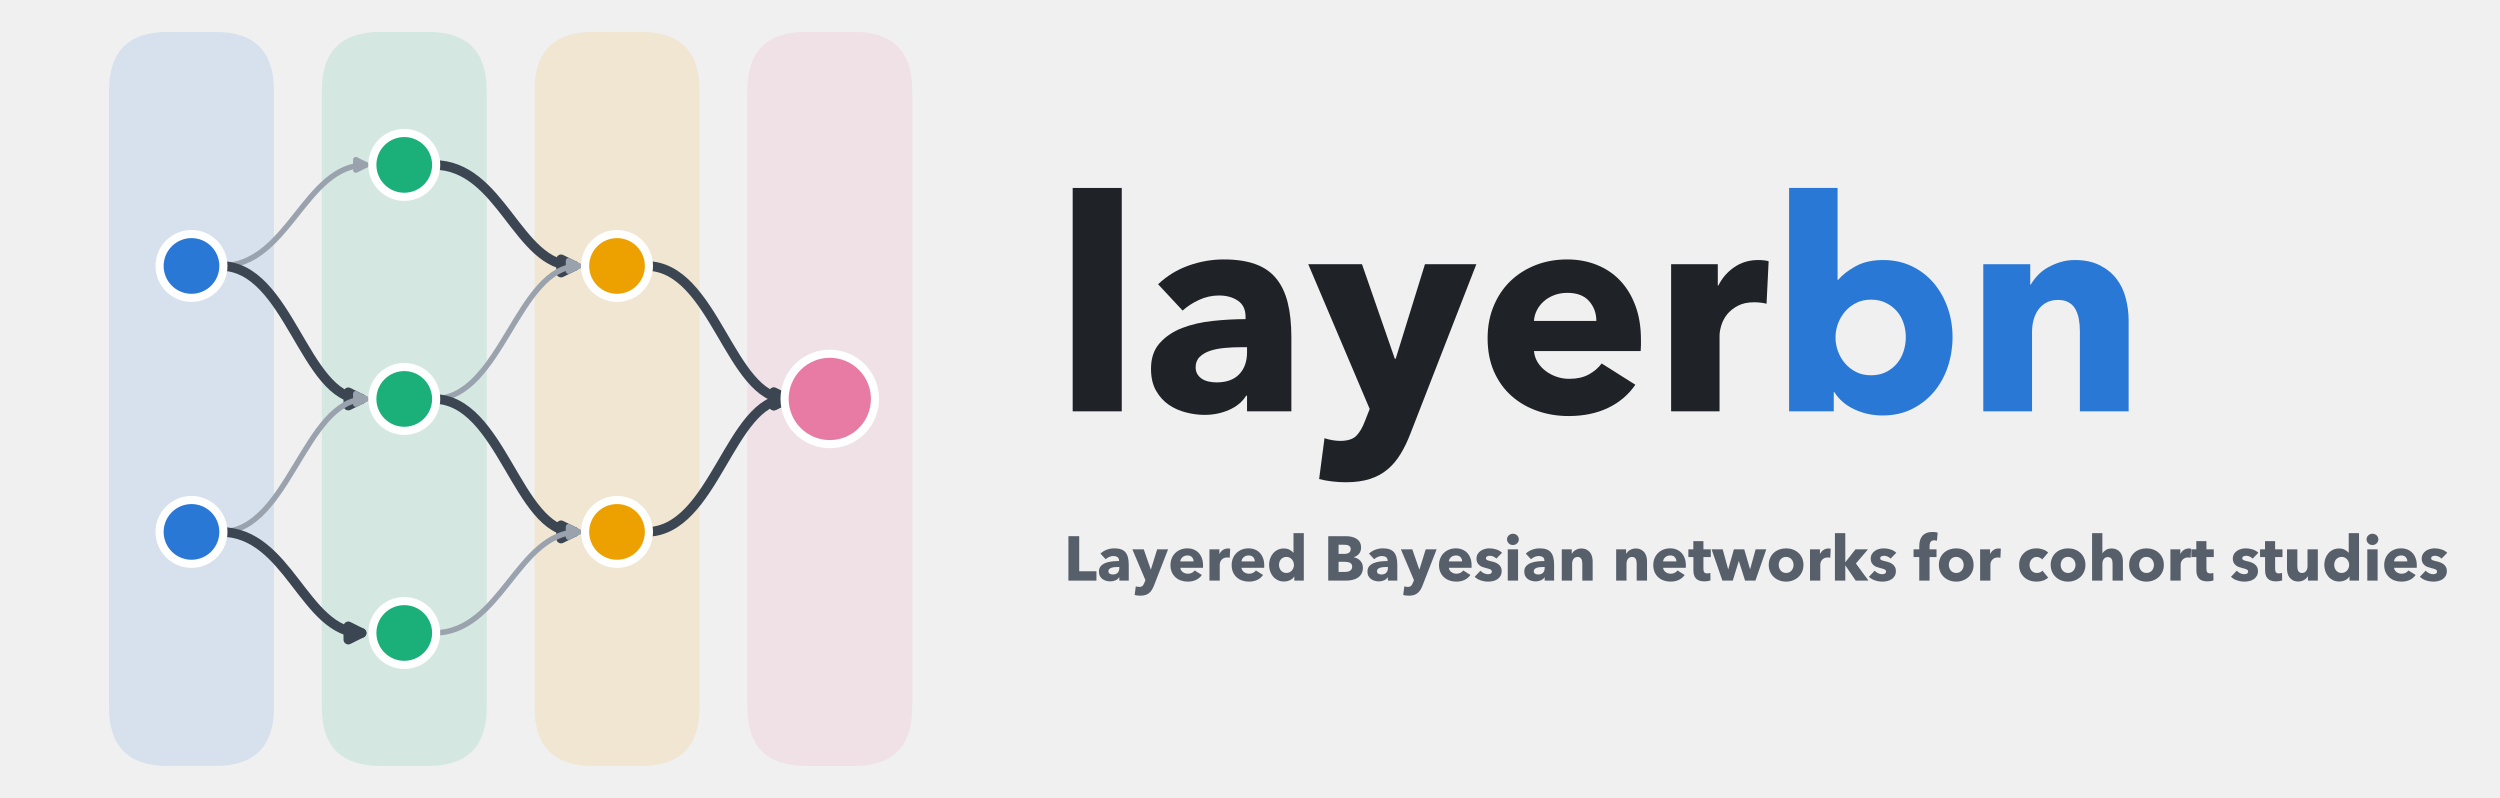
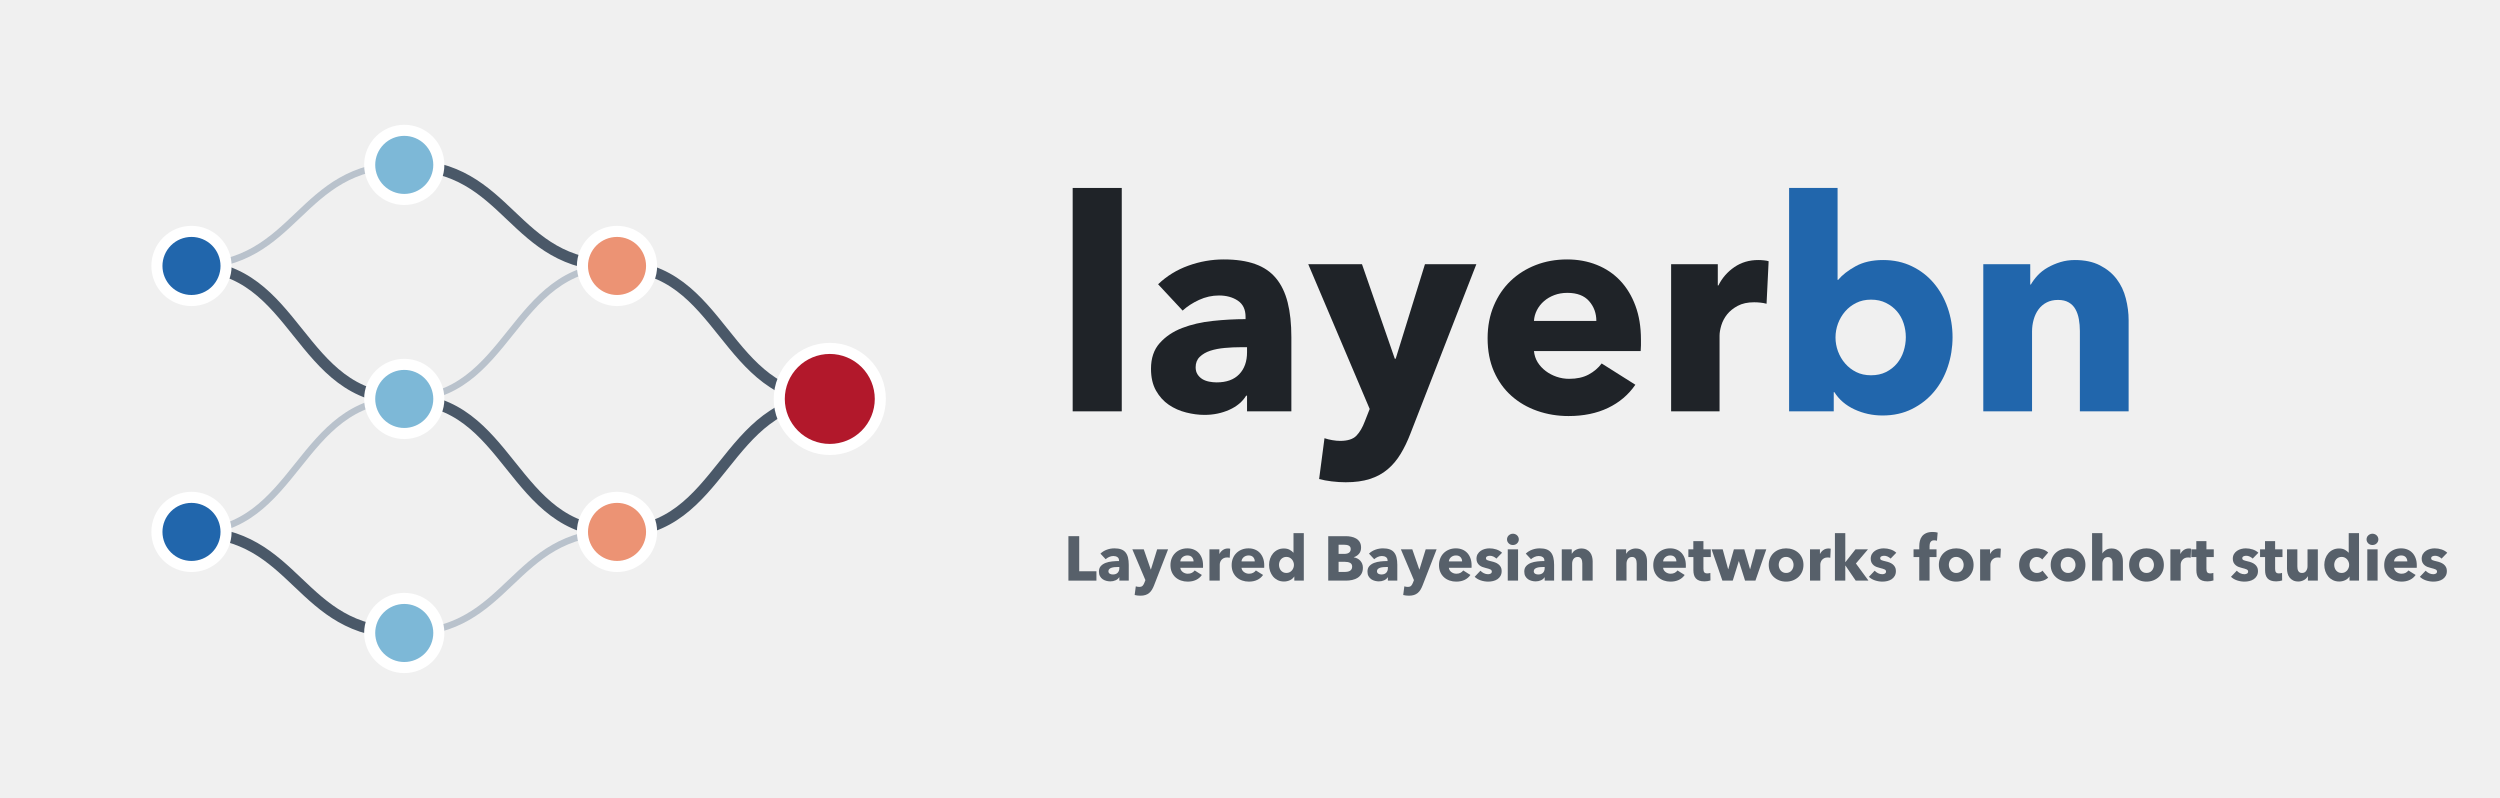
<svg xmlns="http://www.w3.org/2000/svg" xmlns:xlink="http://www.w3.org/1999/xlink" width="676.8pt" height="216pt" viewBox="0 0 676.8 216" version="1.1">
  <defs>
    <style type="text/css">*{stroke-linejoin: round; stroke-linecap: butt}</style>
  </defs>
  <g id="figure_1">
    <g id="patch_1">
      <path d="M 0 216  L 676.8 216  L 676.8 0  L 0 0  L 0 216  z " style="fill: none" />
    </g>
    <g id="axes_1">
      <g id="patch_2">
-         <path d="M 45.36 8.64  L 58.32 8.64  Q 74.16 8.64 74.16 24.48  L 74.16 191.52  Q 74.16 207.36 58.32 207.36  L 45.36 207.36  Q 29.52 207.36 29.52 191.52  L 29.52 24.48  Q 29.52 8.64 45.36 8.64  z " clip-path="url(#p46f7bc44ac)" style="fill: #2a78d6; opacity: 0.13" />
+         <path d="M 51.84 72  C 80.64 72 80.64 44.64 109.44 44.64  " clip-path="url(#p997ddf0329)" style="fill: none; stroke: #b9c2cc; stroke-width: 1.8; stroke-linejoin: miter; stroke-linecap: round" />
      </g>
      <g id="patch_3">
-         <path d="M 102.96 8.64  L 115.92 8.64  Q 131.76 8.64 131.76 24.48  L 131.76 191.52  Q 131.76 207.36 115.92 207.36  L 102.96 207.36  Q 87.12 207.36 87.12 191.52  L 87.12 24.48  Q 87.12 8.64 102.96 8.64  z " clip-path="url(#p46f7bc44ac)" style="fill: #1baf7a; opacity: 0.13" />
+         <path d="M 51.84 72  C 80.64 72 80.64 108 109.44 108  " clip-path="url(#p997ddf0329)" style="fill: none; stroke: #4a5868; stroke-width: 3; stroke-linejoin: miter; stroke-linecap: round" />
      </g>
      <g id="patch_4">
-         <path d="M 160.56 8.64  L 173.52 8.64  Q 189.36 8.64 189.36 24.48  L 189.36 191.52  Q 189.36 207.36 173.52 207.36  L 160.56 207.36  Q 144.72 207.36 144.72 191.52  L 144.72 24.48  Q 144.72 8.64 160.56 8.64  z " clip-path="url(#p46f7bc44ac)" style="fill: #eda100; opacity: 0.13" />
+         <path d="M 51.84 144  C 80.64 144 80.64 108 109.44 108  " clip-path="url(#p997ddf0329)" style="fill: none; stroke: #b9c2cc; stroke-width: 1.8; stroke-linejoin: miter; stroke-linecap: round" />
      </g>
      <g id="patch_5">
-         <path d="M 218.16 8.64  L 231.12 8.64  Q 246.96 8.64 246.96 24.48  L 246.96 191.52  Q 246.96 207.36 231.12 207.36  L 218.16 207.36  Q 202.32 207.36 202.32 191.52  L 202.32 24.48  Q 202.32 8.64 218.16 8.64  z " clip-path="url(#p46f7bc44ac)" style="fill: #e87ba4; opacity: 0.13" />
+         <path d="M 51.84 144  C 80.64 144 80.64 171.36 109.44 171.36  " clip-path="url(#p997ddf0329)" style="fill: none; stroke: #4a5868; stroke-width: 3; stroke-linejoin: miter; stroke-linecap: round" />
      </g>
      <g id="patch_6">
-         <path d="M 59.76 72  C 78.228 72 82.332 44.64 99.123 44.64  " clip-path="url(#p46f7bc44ac)" style="fill: none; stroke: #9aa3ad; stroke-width: 1.5; stroke-linecap: round" />
-         <path d="M 96.323 43.24  L 99.123 44.64  L 96.323 46.04  z " clip-path="url(#p46f7bc44ac)" style="fill: #9aa3ad; stroke: #9aa3ad; stroke-width: 1.5; stroke-linecap: round" />
+         <path d="M 109.44 44.64  C 138.24 44.64 138.24 72 167.04 72  " clip-path="url(#p997ddf0329)" style="fill: none; stroke: #4a5868; stroke-width: 3; stroke-linejoin: miter; stroke-linecap: round" />
      </g>
      <g id="patch_7">
-         <path d="M 59.76 72  C 78.228 72 82.332 108 97.893 108  " clip-path="url(#p46f7bc44ac)" style="fill: none; stroke: #3b4652; stroke-width: 2.6; stroke-linecap: round" />
-         <path d="M 94.293 106.2  L 97.893 108  L 94.293 109.8  z " clip-path="url(#p46f7bc44ac)" style="fill: #3b4652; stroke: #3b4652; stroke-width: 2.6; stroke-linecap: round" />
+         <path d="M 109.44 108  C 138.24 108 138.24 72 167.04 72  " clip-path="url(#p997ddf0329)" style="fill: none; stroke: #b9c2cc; stroke-width: 1.8; stroke-linejoin: miter; stroke-linecap: round" />
      </g>
      <g id="patch_8">
-         <path d="M 59.76 144  C 78.228 144 82.332 108 99.123 108  " clip-path="url(#p46f7bc44ac)" style="fill: none; stroke: #9aa3ad; stroke-width: 1.5; stroke-linecap: round" />
-         <path d="M 96.323 106.6  L 99.123 108  L 96.323 109.4  z " clip-path="url(#p46f7bc44ac)" style="fill: #9aa3ad; stroke: #9aa3ad; stroke-width: 1.5; stroke-linecap: round" />
+         <path d="M 109.44 108  C 138.24 108 138.24 144 167.04 144  " clip-path="url(#p997ddf0329)" style="fill: none; stroke: #4a5868; stroke-width: 3; stroke-linejoin: miter; stroke-linecap: round" />
      </g>
      <g id="patch_9">
-         <path d="M 59.76 144  C 78.228 144 82.332 171.36 97.893 171.36  " clip-path="url(#p46f7bc44ac)" style="fill: none; stroke: #3b4652; stroke-width: 2.6; stroke-linecap: round" />
-         <path d="M 94.293 169.56  L 97.893 171.36  L 94.293 173.16  z " clip-path="url(#p46f7bc44ac)" style="fill: #3b4652; stroke: #3b4652; stroke-width: 2.6; stroke-linecap: round" />
+         <path d="M 109.44 171.36  C 138.24 171.36 138.24 144 167.04 144  " clip-path="url(#p997ddf0329)" style="fill: none; stroke: #b9c2cc; stroke-width: 1.8; stroke-linejoin: miter; stroke-linecap: round" />
      </g>
      <g id="patch_10">
-         <path d="M 117.36 44.64  C 135.828 44.64 139.932 72 155.493 72  " clip-path="url(#p46f7bc44ac)" style="fill: none; stroke: #3b4652; stroke-width: 2.6; stroke-linecap: round" />
-         <path d="M 151.893 70.2  L 155.493 72  L 151.893 73.8  z " clip-path="url(#p46f7bc44ac)" style="fill: #3b4652; stroke: #3b4652; stroke-width: 2.6; stroke-linecap: round" />
+         <path d="M 167.04 72  C 195.84 72 195.84 108 224.64 108  " clip-path="url(#p997ddf0329)" style="fill: none; stroke: #4a5868; stroke-width: 3; stroke-linejoin: miter; stroke-linecap: round" />
      </g>
      <g id="patch_11">
-         <path d="M 117.36 108  C 135.828 108 139.932 72 156.723 72  " clip-path="url(#p46f7bc44ac)" style="fill: none; stroke: #9aa3ad; stroke-width: 1.5; stroke-linecap: round" />
-         <path d="M 153.923 70.6  L 156.723 72  L 153.923 73.4  z " clip-path="url(#p46f7bc44ac)" style="fill: #9aa3ad; stroke: #9aa3ad; stroke-width: 1.5; stroke-linecap: round" />
+         <path d="M 167.04 144  C 195.84 144 195.84 108 224.64 108  " clip-path="url(#p997ddf0329)" style="fill: none; stroke: #4a5868; stroke-width: 3; stroke-linejoin: miter; stroke-linecap: round" />
      </g>
      <g id="patch_12">
-         <path d="M 117.36 108  C 135.828 108 139.932 144 155.493 144  " clip-path="url(#p46f7bc44ac)" style="fill: none; stroke: #3b4652; stroke-width: 2.6; stroke-linecap: round" />
-         <path d="M 151.893 142.2  L 155.493 144  L 151.893 145.8  z " clip-path="url(#p46f7bc44ac)" style="fill: #3b4652; stroke: #3b4652; stroke-width: 2.6; stroke-linecap: round" />
+         <path d="M 51.84 62.64  C 54.322 62.64 56.703 63.626 58.459 65.381  C 60.214 67.137 61.2 69.518 61.2 72  C 61.2 74.482 60.214 76.863 58.459 78.619  C 56.703 80.374 54.322 81.36 51.84 81.36  C 49.358 81.36 46.977 80.374 45.221 78.619  C 43.466 76.863 42.48 74.482 42.48 72  C 42.48 69.518 43.466 67.137 45.221 65.381  C 46.977 63.626 49.358 62.64 51.84 62.64  z " clip-path="url(#p997ddf0329)" style="fill: #2166ac; stroke: #ffffff; stroke-width: 3; stroke-linejoin: miter" />
      </g>
      <g id="patch_13">
-         <path d="M 117.36 171.36  C 135.828 171.36 139.932 144 156.723 144  " clip-path="url(#p46f7bc44ac)" style="fill: none; stroke: #9aa3ad; stroke-width: 1.5; stroke-linecap: round" />
-         <path d="M 153.923 142.6  L 156.723 144  L 153.923 145.4  z " clip-path="url(#p46f7bc44ac)" style="fill: #9aa3ad; stroke: #9aa3ad; stroke-width: 1.5; stroke-linecap: round" />
+         <path d="M 51.84 134.64  C 54.322 134.64 56.703 135.626 58.459 137.381  C 60.214 139.137 61.2 141.518 61.2 144  C 61.2 146.482 60.214 148.863 58.459 150.619  C 56.703 152.374 54.322 153.36 51.84 153.36  C 49.358 153.36 46.977 152.374 45.221 150.619  C 43.466 148.863 42.48 146.482 42.48 144  C 42.48 141.518 43.466 139.137 45.221 137.381  C 46.977 135.626 49.358 134.64 51.84 134.64  z " clip-path="url(#p997ddf0329)" style="fill: #2166ac; stroke: #ffffff; stroke-width: 3; stroke-linejoin: miter" />
      </g>
      <g id="patch_14">
-         <path d="M 174.96 72  C 193.428 72 197.532 108 213.093 108  " clip-path="url(#p46f7bc44ac)" style="fill: none; stroke: #3b4652; stroke-width: 2.6; stroke-linecap: round" />
-         <path d="M 209.493 106.2  L 213.093 108  L 209.493 109.8  z " clip-path="url(#p46f7bc44ac)" style="fill: #3b4652; stroke: #3b4652; stroke-width: 2.6; stroke-linecap: round" />
+         <path d="M 109.44 35.28  C 111.922 35.28 114.303 36.266 116.059 38.021  C 117.814 39.777 118.8 42.158 118.8 44.64  C 118.8 47.122 117.814 49.503 116.059 51.259  C 114.303 53.014 111.922 54 109.44 54  C 106.958 54 104.577 53.014 102.821 51.259  C 101.066 49.503 100.08 47.122 100.08 44.64  C 100.08 42.158 101.066 39.777 102.821 38.021  C 104.577 36.266 106.958 35.28 109.44 35.28  z " clip-path="url(#p997ddf0329)" style="fill: #7db8d7; stroke: #ffffff; stroke-width: 3; stroke-linejoin: miter" />
      </g>
      <g id="patch_15">
-         <path d="M 174.96 144  C 193.428 144 197.532 108 213.093 108  " clip-path="url(#p46f7bc44ac)" style="fill: none; stroke: #3b4652; stroke-width: 2.6; stroke-linecap: round" />
-         <path d="M 209.493 106.2  L 213.093 108  L 209.493 109.8  z " clip-path="url(#p46f7bc44ac)" style="fill: #3b4652; stroke: #3b4652; stroke-width: 2.6; stroke-linecap: round" />
+         <path d="M 109.44 98.64  C 111.922 98.64 114.303 99.626 116.059 101.381  C 117.814 103.137 118.8 105.518 118.8 108  C 118.8 110.482 117.814 112.863 116.059 114.619  C 114.303 116.374 111.922 117.36 109.44 117.36  C 106.958 117.36 104.577 116.374 102.821 114.619  C 101.066 112.863 100.08 110.482 100.08 108  C 100.08 105.518 101.066 103.137 102.821 101.381  C 104.577 99.626 106.958 98.64 109.44 98.64  z " clip-path="url(#p997ddf0329)" style="fill: #7db8d7; stroke: #ffffff; stroke-width: 3; stroke-linejoin: miter" />
      </g>
      <g id="patch_16">
-         <path d="M 51.84 63.36  C 54.131 63.36 56.329 64.27 57.949 65.891  C 59.57 67.511 60.48 69.709 60.48 72  C 60.48 74.291 59.57 76.489 57.949 78.109  C 56.329 79.73 54.131 80.64 51.84 80.64  C 49.549 80.64 47.351 79.73 45.731 78.109  C 44.11 76.489 43.2 74.291 43.2 72  C 43.2 69.709 44.11 67.511 45.731 65.891  C 47.351 64.27 49.549 63.36 51.84 63.36  z " clip-path="url(#p46f7bc44ac)" style="fill: #2a78d6; stroke: #ffffff; stroke-width: 2.2; stroke-linejoin: miter" />
+         <path d="M 109.44 162  C 111.922 162 114.303 162.986 116.059 164.741  C 117.814 166.497 118.8 168.878 118.8 171.36  C 118.8 173.842 117.814 176.223 116.059 177.979  C 114.303 179.734 111.922 180.72 109.44 180.72  C 106.958 180.72 104.577 179.734 102.821 177.979  C 101.066 176.223 100.08 173.842 100.08 171.36  C 100.08 168.878 101.066 166.497 102.821 164.741  C 104.577 162.986 106.958 162 109.44 162  z " clip-path="url(#p997ddf0329)" style="fill: #7db8d7; stroke: #ffffff; stroke-width: 3; stroke-linejoin: miter" />
      </g>
      <g id="patch_17">
-         <path d="M 51.84 135.36  C 54.131 135.36 56.329 136.27 57.949 137.891  C 59.57 139.511 60.48 141.709 60.48 144  C 60.48 146.291 59.57 148.489 57.949 150.109  C 56.329 151.73 54.131 152.64 51.84 152.64  C 49.549 152.64 47.351 151.73 45.731 150.109  C 44.11 148.489 43.2 146.291 43.2 144  C 43.2 141.709 44.11 139.511 45.731 137.891  C 47.351 136.27 49.549 135.36 51.84 135.36  z " clip-path="url(#p46f7bc44ac)" style="fill: #2a78d6; stroke: #ffffff; stroke-width: 2.2; stroke-linejoin: miter" />
+         <path d="M 167.04 62.64  C 169.522 62.64 171.903 63.626 173.659 65.381  C 175.414 67.137 176.4 69.518 176.4 72  C 176.4 74.482 175.414 76.863 173.659 78.619  C 171.903 80.374 169.522 81.36 167.04 81.36  C 164.558 81.36 162.177 80.374 160.421 78.619  C 158.666 76.863 157.68 74.482 157.68 72  C 157.68 69.518 158.666 67.137 160.421 65.381  C 162.177 63.626 164.558 62.64 167.04 62.64  z " clip-path="url(#p997ddf0329)" style="fill: #ec9374; stroke: #ffffff; stroke-width: 3; stroke-linejoin: miter" />
      </g>
      <g id="patch_18">
-         <path d="M 109.44 36  C 111.731 36 113.929 36.91 115.549 38.531  C 117.17 40.151 118.08 42.349 118.08 44.64  C 118.08 46.931 117.17 49.129 115.549 50.749  C 113.929 52.37 111.731 53.28 109.44 53.28  C 107.149 53.28 104.951 52.37 103.331 50.749  C 101.71 49.129 100.8 46.931 100.8 44.64  C 100.8 42.349 101.71 40.151 103.331 38.531  C 104.951 36.91 107.149 36 109.44 36  z " clip-path="url(#p46f7bc44ac)" style="fill: #1baf7a; stroke: #ffffff; stroke-width: 2.2; stroke-linejoin: miter" />
+         <path d="M 167.04 134.64  C 169.522 134.64 171.903 135.626 173.659 137.381  C 175.414 139.137 176.4 141.518 176.4 144  C 176.4 146.482 175.414 148.863 173.659 150.619  C 171.903 152.374 169.522 153.36 167.04 153.36  C 164.558 153.36 162.177 152.374 160.421 150.619  C 158.666 148.863 157.68 146.482 157.68 144  C 157.68 141.518 158.666 139.137 160.421 137.381  C 162.177 135.626 164.558 134.64 167.04 134.64  z " clip-path="url(#p997ddf0329)" style="fill: #ec9374; stroke: #ffffff; stroke-width: 3; stroke-linejoin: miter" />
      </g>
      <g id="patch_19">
-         <path d="M 109.44 99.36  C 111.731 99.36 113.929 100.27 115.549 101.891  C 117.17 103.511 118.08 105.709 118.08 108  C 118.08 110.291 117.17 112.489 115.549 114.109  C 113.929 115.73 111.731 116.64 109.44 116.64  C 107.149 116.64 104.951 115.73 103.331 114.109  C 101.71 112.489 100.8 110.291 100.8 108  C 100.8 105.709 101.71 103.511 103.331 101.891  C 104.951 100.27 107.149 99.36 109.44 99.36  z " clip-path="url(#p46f7bc44ac)" style="fill: #1baf7a; stroke: #ffffff; stroke-width: 2.2; stroke-linejoin: miter" />
-       </g>
-       <g id="patch_20">
-         <path d="M 109.44 162.72  C 111.731 162.72 113.929 163.63 115.549 165.251  C 117.17 166.871 118.08 169.069 118.08 171.36  C 118.08 173.651 117.17 175.849 115.549 177.469  C 113.929 179.09 111.731 180 109.44 180  C 107.149 180 104.951 179.09 103.331 177.469  C 101.71 175.849 100.8 173.651 100.8 171.36  C 100.8 169.069 101.71 166.871 103.331 165.251  C 104.951 163.63 107.149 162.72 109.44 162.72  z " clip-path="url(#p46f7bc44ac)" style="fill: #1baf7a; stroke: #ffffff; stroke-width: 2.2; stroke-linejoin: miter" />
-       </g>
-       <g id="patch_21">
-         <path d="M 167.04 63.36  C 169.331 63.36 171.529 64.27 173.149 65.891  C 174.77 67.511 175.68 69.709 175.68 72  C 175.68 74.291 174.77 76.489 173.149 78.109  C 171.529 79.73 169.331 80.64 167.04 80.64  C 164.749 80.64 162.551 79.73 160.931 78.109  C 159.31 76.489 158.4 74.291 158.4 72  C 158.4 69.709 159.31 67.511 160.931 65.891  C 162.551 64.27 164.749 63.36 167.04 63.36  z " clip-path="url(#p46f7bc44ac)" style="fill: #eda100; stroke: #ffffff; stroke-width: 2.2; stroke-linejoin: miter" />
-       </g>
-       <g id="patch_22">
-         <path d="M 167.04 135.36  C 169.331 135.36 171.529 136.27 173.149 137.891  C 174.77 139.511 175.68 141.709 175.68 144  C 175.68 146.291 174.77 148.489 173.149 150.109  C 171.529 151.73 169.331 152.64 167.04 152.64  C 164.749 152.64 162.551 151.73 160.931 150.109  C 159.31 148.489 158.4 146.291 158.4 144  C 158.4 141.709 159.31 139.511 160.931 137.891  C 162.551 136.27 164.749 135.36 167.04 135.36  z " clip-path="url(#p46f7bc44ac)" style="fill: #eda100; stroke: #ffffff; stroke-width: 2.2; stroke-linejoin: miter" />
-       </g>
-       <g id="patch_23">
-         <path d="M 224.64 95.76  C 227.886 95.76 231 97.05 233.295 99.345  C 235.59 101.64 236.88 104.754 236.88 108  C 236.88 111.246 235.59 114.36 233.295 116.655  C 231 118.95 227.886 120.24 224.64 120.24  C 221.394 120.24 218.28 118.95 215.985 116.655  C 213.69 114.36 212.4 111.246 212.4 108  C 212.4 104.754 213.69 101.64 215.985 99.345  C 218.28 97.05 221.394 95.76 224.64 95.76  z " clip-path="url(#p46f7bc44ac)" style="fill: #e87ba4; stroke: #ffffff; stroke-width: 2.2; stroke-linejoin: miter" />
+         <path d="M 224.64 94.32  C 228.268 94.32 231.748 95.761 234.313 98.327  C 236.879 100.892 238.32 104.372 238.32 108  C 238.32 111.628 236.879 115.108 234.313 117.673  C 231.748 120.239 228.268 121.68 224.64 121.68  C 221.012 121.68 217.532 120.239 214.967 117.673  C 212.401 115.108 210.96 111.628 210.96 108  C 210.96 104.372 212.401 100.892 214.967 98.327  C 217.532 95.761 221.012 94.32 224.64 94.32  z " clip-path="url(#p997ddf0329)" style="fill: #b2182b; stroke: #ffffff; stroke-width: 3; stroke-linejoin: miter" />
      </g>
      <g id="text_1">
        <g style="fill: #1f2328" transform="translate(285.12 111.3575) scale(0.8 -0.8)">
          <defs>
            <path id="AvenirNext-Bold-6c" d="M 422 0  L 422 4838  L 1485 4838  L 1485 0  L 422 0  z " transform="scale(0.015625)" />
            <path id="AvenirNext-Bold-61" d="M 2291 1389  L 2157 1389  Q 1984 1389 1808 1373  Q 1632 1357 1494 1312  Q 1357 1267 1267 1180  Q 1178 1094 1178 954  Q 1178 864 1219 800  Q 1261 736 1325 697  Q 1389 659 1472 643  Q 1555 627 1632 627  Q 1952 627 2121 803  Q 2291 979 2291 1280  L 2291 1389  z M 365 2752  Q 646 3021 1020 3155  Q 1395 3290 1786 3290  Q 2189 3290 2467 3190  Q 2746 3091 2918 2883  Q 3091 2675 3171 2358  Q 3251 2042 3251 1606  L 3251 0  L 2291 0  L 2291 339  L 2272 339  Q 2150 141 1904 32  Q 1658 -77 1370 -77  Q 1178 -77 973 -25  Q 768 26 598 141  Q 429 256 320 448  Q 211 640 211 922  Q 211 1267 400 1478  Q 589 1690 886 1805  Q 1184 1920 1549 1958  Q 1914 1997 2259 1997  L 2259 2048  Q 2259 2285 2092 2397  Q 1926 2509 1683 2509  Q 1459 2509 1251 2413  Q 1043 2317 896 2182  L 365 2752  z " transform="scale(0.015625)" />
            <path id="AvenirNext-Bold-79" d="M 2208 -480  Q 2112 -730 1993 -925  Q 1875 -1120 1712 -1257  Q 1549 -1395 1328 -1465  Q 1107 -1536 806 -1536  Q 659 -1536 502 -1517  Q 346 -1498 230 -1466  L 346 -582  Q 422 -608 515 -624  Q 608 -640 685 -640  Q 928 -640 1037 -528  Q 1146 -416 1222 -211  L 1325 51  L -6 3187  L 1158 3187  L 1869 1139  L 1888 1139  L 2522 3187  L 3635 3187  L 2208 -480  z " transform="scale(0.015625)" />
            <path id="AvenirNext-Bold-65" d="M 2605 1958  Q 2605 2208 2448 2387  Q 2291 2566 1978 2566  Q 1824 2566 1696 2518  Q 1568 2470 1472 2387  Q 1376 2304 1318 2192  Q 1261 2080 1254 1958  L 2605 1958  z M 3571 1555  Q 3571 1491 3571 1427  Q 3571 1363 3565 1306  L 1254 1306  Q 1267 1171 1334 1062  Q 1402 954 1507 874  Q 1613 794 1744 749  Q 1875 704 2016 704  Q 2266 704 2438 797  Q 2611 890 2720 1037  L 3450 576  Q 3226 250 2858 74  Q 2490 -102 2003 -102  Q 1645 -102 1325 10  Q 1005 122 765 336  Q 525 550 387 864  Q 250 1178 250 1581  Q 250 1971 384 2288  Q 518 2605 748 2825  Q 979 3046 1292 3168  Q 1606 3290 1971 3290  Q 2323 3290 2617 3171  Q 2912 3053 3123 2829  Q 3334 2605 3452 2285  Q 3571 1965 3571 1555  z " transform="scale(0.015625)" />
            <path id="AvenirNext-Bold-72" d="M 2477 2330  Q 2406 2349 2339 2355  Q 2272 2362 2208 2362  Q 1997 2362 1853 2285  Q 1709 2208 1622 2099  Q 1536 1990 1497 1862  Q 1459 1734 1459 1638  L 1459 0  L 410 0  L 410 3187  L 1421 3187  L 1421 2726  L 1434 2726  Q 1555 2970 1779 3123  Q 2003 3277 2298 3277  Q 2362 3277 2422 3270  Q 2483 3264 2522 3251  L 2477 2330  z " transform="scale(0.015625)" />
          </defs>
          <use xlink:href="#AvenirNext-Bold-6c" />
          <use xlink:href="#AvenirNext-Bold-61" transform="translate(29.79999 0)" />
          <use xlink:href="#AvenirNext-Bold-79" transform="translate(86.39998 0)" />
          <use xlink:href="#AvenirNext-Bold-65" transform="translate(143.1 0)" />
          <use xlink:href="#AvenirNext-Bold-72" transform="translate(202.7 0)" />
        </g>
      </g>
      <g id="text_2">
-         <g style="fill: #2a78d6" transform="translate(479.07 111.3575) scale(0.8 -0.8)">
+         <g style="fill: #2166ac" transform="translate(479.07 111.3575) scale(0.8 -0.8)">
          <defs>
            <path id="AvenirNext-Bold-62" d="M 3962 1606  Q 3962 1274 3859 966  Q 3757 659 3561 425  Q 3366 192 3084 51  Q 2803 -90 2445 -90  Q 2125 -90 1840 41  Q 1555 173 1402 416  L 1389 416  L 1389 0  L 422 0  L 422 4838  L 1472 4838  L 1472 2848  L 1485 2848  Q 1619 3008 1862 3142  Q 2106 3277 2458 3277  Q 2803 3277 3081 3142  Q 3360 3008 3555 2777  Q 3750 2547 3856 2243  Q 3962 1939 3962 1606  z M 2950 1606  Q 2950 1760 2902 1907  Q 2854 2054 2758 2166  Q 2662 2278 2521 2348  Q 2381 2419 2195 2419  Q 2016 2419 1875 2348  Q 1734 2278 1635 2163  Q 1536 2048 1481 1901  Q 1427 1754 1427 1600  Q 1427 1446 1481 1299  Q 1536 1152 1635 1037  Q 1734 922 1875 851  Q 2016 781 2195 781  Q 2381 781 2521 851  Q 2662 922 2758 1037  Q 2854 1152 2902 1302  Q 2950 1453 2950 1606  z " transform="scale(0.015625)" />
            <path id="AvenirNext-Bold-6e" d="M 2502 0  L 2502 1741  Q 2502 1875 2480 1996  Q 2458 2118 2406 2211  Q 2355 2304 2262 2358  Q 2170 2413 2029 2413  Q 1888 2413 1782 2358  Q 1677 2304 1606 2208  Q 1536 2112 1501 1987  Q 1466 1862 1466 1728  L 1466 0  L 410 0  L 410 3187  L 1427 3187  L 1427 2746  L 1440 2746  Q 1498 2848 1590 2947  Q 1683 3046 1808 3116  Q 1933 3187 2080 3232  Q 2227 3277 2394 3277  Q 2714 3277 2938 3161  Q 3162 3046 3299 2864  Q 3437 2682 3497 2445  Q 3558 2208 3558 1971  L 3558 0  L 2502 0  z " transform="scale(0.015625)" />
          </defs>
          <use xlink:href="#AvenirNext-Bold-62" />
          <use xlink:href="#AvenirNext-Bold-6e" transform="translate(65.89999 0)" />
        </g>
      </g>
      <g id="text_3">
        <g style="fill: #57606a" transform="translate(288 157.1875) scale(0.17 -0.17)">
          <defs>
            <path id="AvenirNext-Bold-4c" d="M 467 0  L 467 4531  L 1568 4531  L 1568 954  L 3322 954  L 3322 0  L 467 0  z " transform="scale(0.015625)" />
            <path id="AvenirNext-Bold-64" d="M 2822 0  L 2822 416  L 2810 416  Q 2656 173 2371 41  Q 2086 -90 1766 -90  Q 1408 -90 1126 51  Q 845 192 649 425  Q 454 659 352 966  Q 250 1274 250 1606  Q 250 1939 355 2243  Q 461 2547 656 2777  Q 851 3008 1129 3142  Q 1408 3277 1754 3277  Q 2106 3277 2349 3142  Q 2592 3008 2726 2848  L 2739 2848  L 2739 4838  L 3789 4838  L 3789 0  L 2822 0  z M 2784 1600  Q 2784 1754 2729 1901  Q 2675 2048 2576 2163  Q 2477 2278 2336 2348  Q 2195 2419 2016 2419  Q 1830 2419 1689 2348  Q 1549 2278 1453 2166  Q 1357 2054 1309 1907  Q 1261 1760 1261 1606  Q 1261 1453 1309 1302  Q 1357 1152 1453 1037  Q 1549 922 1689 851  Q 1830 781 2016 781  Q 2195 781 2336 851  Q 2477 922 2576 1037  Q 2675 1152 2729 1299  Q 2784 1446 2784 1600  z " transform="scale(0.015625)" />
            <path id="AvenirNext-Bold-20" transform="scale(0.015625)" />
            <path id="AvenirNext-Bold-42" d="M 4000 1318  Q 4000 947 3853 694  Q 3706 442 3462 288  Q 3219 134 2908 67  Q 2598 0 2272 0  L 467 0  L 467 4531  L 2272 4531  Q 2534 4531 2809 4476  Q 3085 4422 3309 4291  Q 3533 4160 3673 3936  Q 3814 3712 3814 3366  Q 3814 2989 3609 2742  Q 3405 2496 3072 2387  L 3072 2374  Q 3264 2342 3433 2256  Q 3603 2170 3728 2035  Q 3853 1901 3926 1721  Q 4000 1542 4000 1318  z M 2758 3219  Q 2758 3450 2582 3555  Q 2406 3661 2061 3661  L 1523 3661  L 1523 2726  L 2112 2726  Q 2419 2726 2588 2851  Q 2758 2976 2758 3219  z M 2906 1421  Q 2906 1702 2694 1811  Q 2483 1920 2131 1920  L 1523 1920  L 1523 883  L 2138 883  Q 2266 883 2403 905  Q 2541 928 2653 985  Q 2765 1043 2835 1148  Q 2906 1254 2906 1421  z " transform="scale(0.015625)" />
            <path id="AvenirNext-Bold-73" d="M 2285 2246  Q 2157 2368 1984 2451  Q 1811 2534 1619 2534  Q 1472 2534 1347 2476  Q 1222 2419 1222 2278  Q 1222 2144 1360 2086  Q 1498 2029 1805 1958  Q 1984 1920 2166 1849  Q 2349 1779 2496 1664  Q 2643 1549 2732 1382  Q 2822 1216 2822 986  Q 2822 685 2700 477  Q 2579 269 2384 141  Q 2189 13 1945 -44  Q 1702 -102 1459 -102  Q 1069 -102 694 22  Q 320 147 70 390  L 659 1011  Q 800 858 1005 755  Q 1210 653 1440 653  Q 1568 653 1693 713  Q 1818 774 1818 928  Q 1818 1075 1664 1145  Q 1510 1216 1184 1293  Q 1018 1331 851 1395  Q 685 1459 553 1568  Q 422 1677 339 1837  Q 256 1997 256 2221  Q 256 2509 377 2710  Q 499 2912 691 3040  Q 883 3168 1116 3229  Q 1350 3290 1581 3290  Q 1939 3290 2281 3178  Q 2624 3066 2861 2842  L 2285 2246  z " transform="scale(0.015625)" />
            <path id="AvenirNext-Bold-69" d="M 1549 4205  Q 1549 4083 1501 3977  Q 1453 3872 1373 3795  Q 1293 3718 1181 3673  Q 1069 3629 947 3629  Q 691 3629 518 3798  Q 346 3968 346 4205  Q 346 4320 390 4425  Q 435 4531 518 4608  Q 602 4685 710 4733  Q 819 4781 947 4781  Q 1069 4781 1181 4736  Q 1293 4691 1373 4614  Q 1453 4538 1501 4432  Q 1549 4326 1549 4205  z M 422 0  L 422 3187  L 1472 3187  L 1472 0  L 422 0  z " transform="scale(0.015625)" />
            <path id="AvenirNext-Bold-74" d="M 1549 2400  L 1549 1184  Q 1549 960 1635 848  Q 1722 736 1946 736  Q 2022 736 2108 749  Q 2195 762 2253 787  L 2266 19  Q 2157 -19 1990 -48  Q 1824 -77 1658 -77  Q 1338 -77 1120 3  Q 902 83 771 233  Q 640 384 582 592  Q 525 800 525 1056  L 525 2400  L 13 2400  L 13 3187  L 518 3187  L 518 4026  L 1549 4026  L 1549 3187  L 2298 3187  L 2298 2400  L 1549 2400  z " transform="scale(0.015625)" />
            <path id="AvenirNext-Bold-77" d="M 4467 0  L 3411 0  L 2784 1984  L 2771 1984  L 2157 0  L 1101 0  L 0 3187  L 1133 3187  L 1683 1171  L 1702 1171  L 2272 3187  L 3328 3187  L 3917 1171  L 3930 1171  L 4486 3187  L 5574 3187  L 4467 0  z " transform="scale(0.015625)" />
            <path id="AvenirNext-Bold-6f" d="M 3789 1606  Q 3789 1216 3648 899  Q 3507 582 3264 361  Q 3021 141 2701 19  Q 2381 -102 2016 -102  Q 1658 -102 1334 19  Q 1011 141 771 361  Q 531 582 390 899  Q 250 1216 250 1606  Q 250 1997 390 2310  Q 531 2624 771 2841  Q 1011 3059 1334 3174  Q 1658 3290 2016 3290  Q 2381 3290 2701 3174  Q 3021 3059 3264 2841  Q 3507 2624 3648 2310  Q 3789 1997 3789 1606  z M 2778 1606  Q 2778 1760 2726 1907  Q 2675 2054 2579 2166  Q 2483 2278 2342 2348  Q 2202 2419 2016 2419  Q 1830 2419 1689 2348  Q 1549 2278 1456 2166  Q 1363 2054 1315 1907  Q 1267 1760 1267 1606  Q 1267 1453 1315 1305  Q 1363 1158 1459 1040  Q 1555 922 1696 851  Q 1837 781 2022 781  Q 2208 781 2349 851  Q 2490 922 2586 1040  Q 2682 1158 2730 1305  Q 2778 1453 2778 1606  z " transform="scale(0.015625)" />
            <path id="AvenirNext-Bold-6b" d="M 3834 0  L 2534 0  L 1491 1530  L 1472 1530  L 1472 0  L 416 0  L 416 4838  L 1472 4838  L 1472 1894  L 1491 1894  L 2509 3187  L 3782 3187  L 2554 1747  L 3834 0  z " transform="scale(0.015625)" />
            <path id="AvenirNext-Bold-66" d="M 2387 4064  Q 2330 4083 2253 4096  Q 2176 4109 2099 4109  Q 1952 4109 1862 4057  Q 1773 4006 1721 3920  Q 1670 3834 1651 3725  Q 1632 3616 1632 3507  L 1632 3187  L 2342 3187  L 2342 2400  L 1632 2400  L 1632 0  L 582 0  L 582 2400  L 0 2400  L 0 3187  L 582 3187  L 582 3494  Q 582 3789 646 4054  Q 710 4320 867 4521  Q 1024 4723 1289 4841  Q 1555 4960 1952 4960  Q 2086 4960 2217 4944  Q 2349 4928 2458 4896  L 2387 4064  z " transform="scale(0.015625)" />
            <path id="AvenirNext-Bold-63" d="M 2605 2157  Q 2515 2272 2361 2342  Q 2208 2413 2048 2413  Q 1882 2413 1747 2345  Q 1613 2278 1517 2166  Q 1421 2054 1366 1907  Q 1312 1760 1312 1594  Q 1312 1427 1363 1280  Q 1414 1133 1513 1021  Q 1613 909 1750 845  Q 1888 781 2061 781  Q 2221 781 2377 841  Q 2534 902 2630 1018  L 3213 307  Q 3014 115 2700 6  Q 2387 -102 2035 -102  Q 1658 -102 1331 13  Q 1005 128 765 349  Q 525 570 387 883  Q 250 1197 250 1594  Q 250 1984 387 2297  Q 525 2611 765 2832  Q 1005 3053 1331 3171  Q 1658 3290 2029 3290  Q 2202 3290 2371 3258  Q 2541 3226 2697 3171  Q 2854 3117 2985 3037  Q 3117 2957 3213 2861  L 2605 2157  z " transform="scale(0.015625)" />
            <path id="AvenirNext-Bold-68" d="M 2509 0  L 2509 1728  Q 2509 1862 2489 1984  Q 2470 2106 2416 2198  Q 2362 2291 2272 2345  Q 2182 2400 2042 2400  Q 1766 2400 1619 2205  Q 1472 2010 1472 1722  L 1472 0  L 422 0  L 422 4838  L 1472 4838  L 1472 2784  L 1485 2784  Q 1594 2976 1830 3126  Q 2067 3277 2400 3277  Q 2726 3277 2947 3161  Q 3168 3046 3305 2864  Q 3443 2682 3504 2445  Q 3565 2208 3565 1971  L 3565 0  L 2509 0  z " transform="scale(0.015625)" />
            <path id="AvenirNext-Bold-75" d="M 2509 0  L 2509 442  L 2496 442  Q 2438 333 2345 237  Q 2253 141 2128 70  Q 2003 0 1852 -45  Q 1702 -90 1536 -90  Q 1216 -90 995 25  Q 774 141 636 323  Q 499 506 438 739  Q 378 973 378 1216  L 378 3187  L 1434 3187  L 1434 1459  Q 1434 1325 1453 1203  Q 1472 1082 1526 986  Q 1581 890 1670 835  Q 1760 781 1907 781  Q 2182 781 2326 985  Q 2470 1190 2470 1466  L 2470 3187  L 3520 3187  L 3520 0  L 2509 0  z " transform="scale(0.015625)" />
          </defs>
          <use xlink:href="#AvenirNext-Bold-4c" />
          <use xlink:href="#AvenirNext-Bold-61" transform="translate(52.59999 0)" />
          <use xlink:href="#AvenirNext-Bold-79" transform="translate(109.2 0)" />
          <use xlink:href="#AvenirNext-Bold-65" transform="translate(165.9 0)" />
          <use xlink:href="#AvenirNext-Bold-72" transform="translate(225.5 0)" />
          <use xlink:href="#AvenirNext-Bold-65" transform="translate(263.35 0)" />
          <use xlink:href="#AvenirNext-Bold-64" transform="translate(322.95 0)" />
          <use xlink:href="#AvenirNext-Bold-20" transform="translate(388.7499 0)" />
          <use xlink:href="#AvenirNext-Bold-42" transform="translate(413.7499 0)" />
          <use xlink:href="#AvenirNext-Bold-61" transform="translate(480.2499 0)" />
          <use xlink:href="#AvenirNext-Bold-79" transform="translate(536.8499 0)" />
          <use xlink:href="#AvenirNext-Bold-65" transform="translate(593.5499 0)" />
          <use xlink:href="#AvenirNext-Bold-73" transform="translate(653.1499 0)" />
          <use xlink:href="#AvenirNext-Bold-69" transform="translate(700.3499 0)" />
          <use xlink:href="#AvenirNext-Bold-61" transform="translate(729.9499 0)" />
          <use xlink:href="#AvenirNext-Bold-6e" transform="translate(786.5499 0)" />
          <use xlink:href="#AvenirNext-Bold-20" transform="translate(848.1499 0)" />
          <use xlink:href="#AvenirNext-Bold-6e" transform="translate(873.1498 0)" />
          <use xlink:href="#AvenirNext-Bold-65" transform="translate(934.7498 0)" />
          <use xlink:href="#AvenirNext-Bold-74" transform="translate(994.3498 0)" />
          <use xlink:href="#AvenirNext-Bold-77" transform="translate(1031.55 0)" />
          <use xlink:href="#AvenirNext-Bold-6f" transform="translate(1118.65 0)" />
          <use xlink:href="#AvenirNext-Bold-72" transform="translate(1181.85 0)" />
          <use xlink:href="#AvenirNext-Bold-6b" transform="translate(1221.45 0)" />
          <use xlink:href="#AvenirNext-Bold-73" transform="translate(1280.95 0)" />
          <use xlink:href="#AvenirNext-Bold-20" transform="translate(1328.15 0)" />
          <use xlink:href="#AvenirNext-Bold-66" transform="translate(1353.15 0)" />
          <use xlink:href="#AvenirNext-Bold-6f" transform="translate(1389.55 0)" />
          <use xlink:href="#AvenirNext-Bold-72" transform="translate(1452.75 0)" />
          <use xlink:href="#AvenirNext-Bold-20" transform="translate(1492.35 0)" />
          <use xlink:href="#AvenirNext-Bold-63" transform="translate(1517.35 0)" />
          <use xlink:href="#AvenirNext-Bold-6f" transform="translate(1567.65 0)" />
          <use xlink:href="#AvenirNext-Bold-68" transform="translate(1630.85 0)" />
          <use xlink:href="#AvenirNext-Bold-6f" transform="translate(1692.55 0)" />
          <use xlink:href="#AvenirNext-Bold-72" transform="translate(1755.75 0)" />
          <use xlink:href="#AvenirNext-Bold-74" transform="translate(1795.35 0)" />
          <use xlink:href="#AvenirNext-Bold-20" transform="translate(1832.55 0)" />
          <use xlink:href="#AvenirNext-Bold-73" transform="translate(1857.55 0)" />
          <use xlink:href="#AvenirNext-Bold-74" transform="translate(1904.75 0)" />
          <use xlink:href="#AvenirNext-Bold-75" transform="translate(1941.95 0)" />
          <use xlink:href="#AvenirNext-Bold-64" transform="translate(2003.35 0)" />
          <use xlink:href="#AvenirNext-Bold-69" transform="translate(2069.15 0)" />
          <use xlink:href="#AvenirNext-Bold-65" transform="translate(2098.75 0)" />
          <use xlink:href="#AvenirNext-Bold-73" transform="translate(2158.35 0)" />
        </g>
      </g>
    </g>
  </g>
  <defs>
-     <clipPath id="p46f7bc44ac">
+     <clipPath id="p997ddf0329">
      <rect x="0" y="0" width="676.8" height="216" />
    </clipPath>
  </defs>
</svg>
